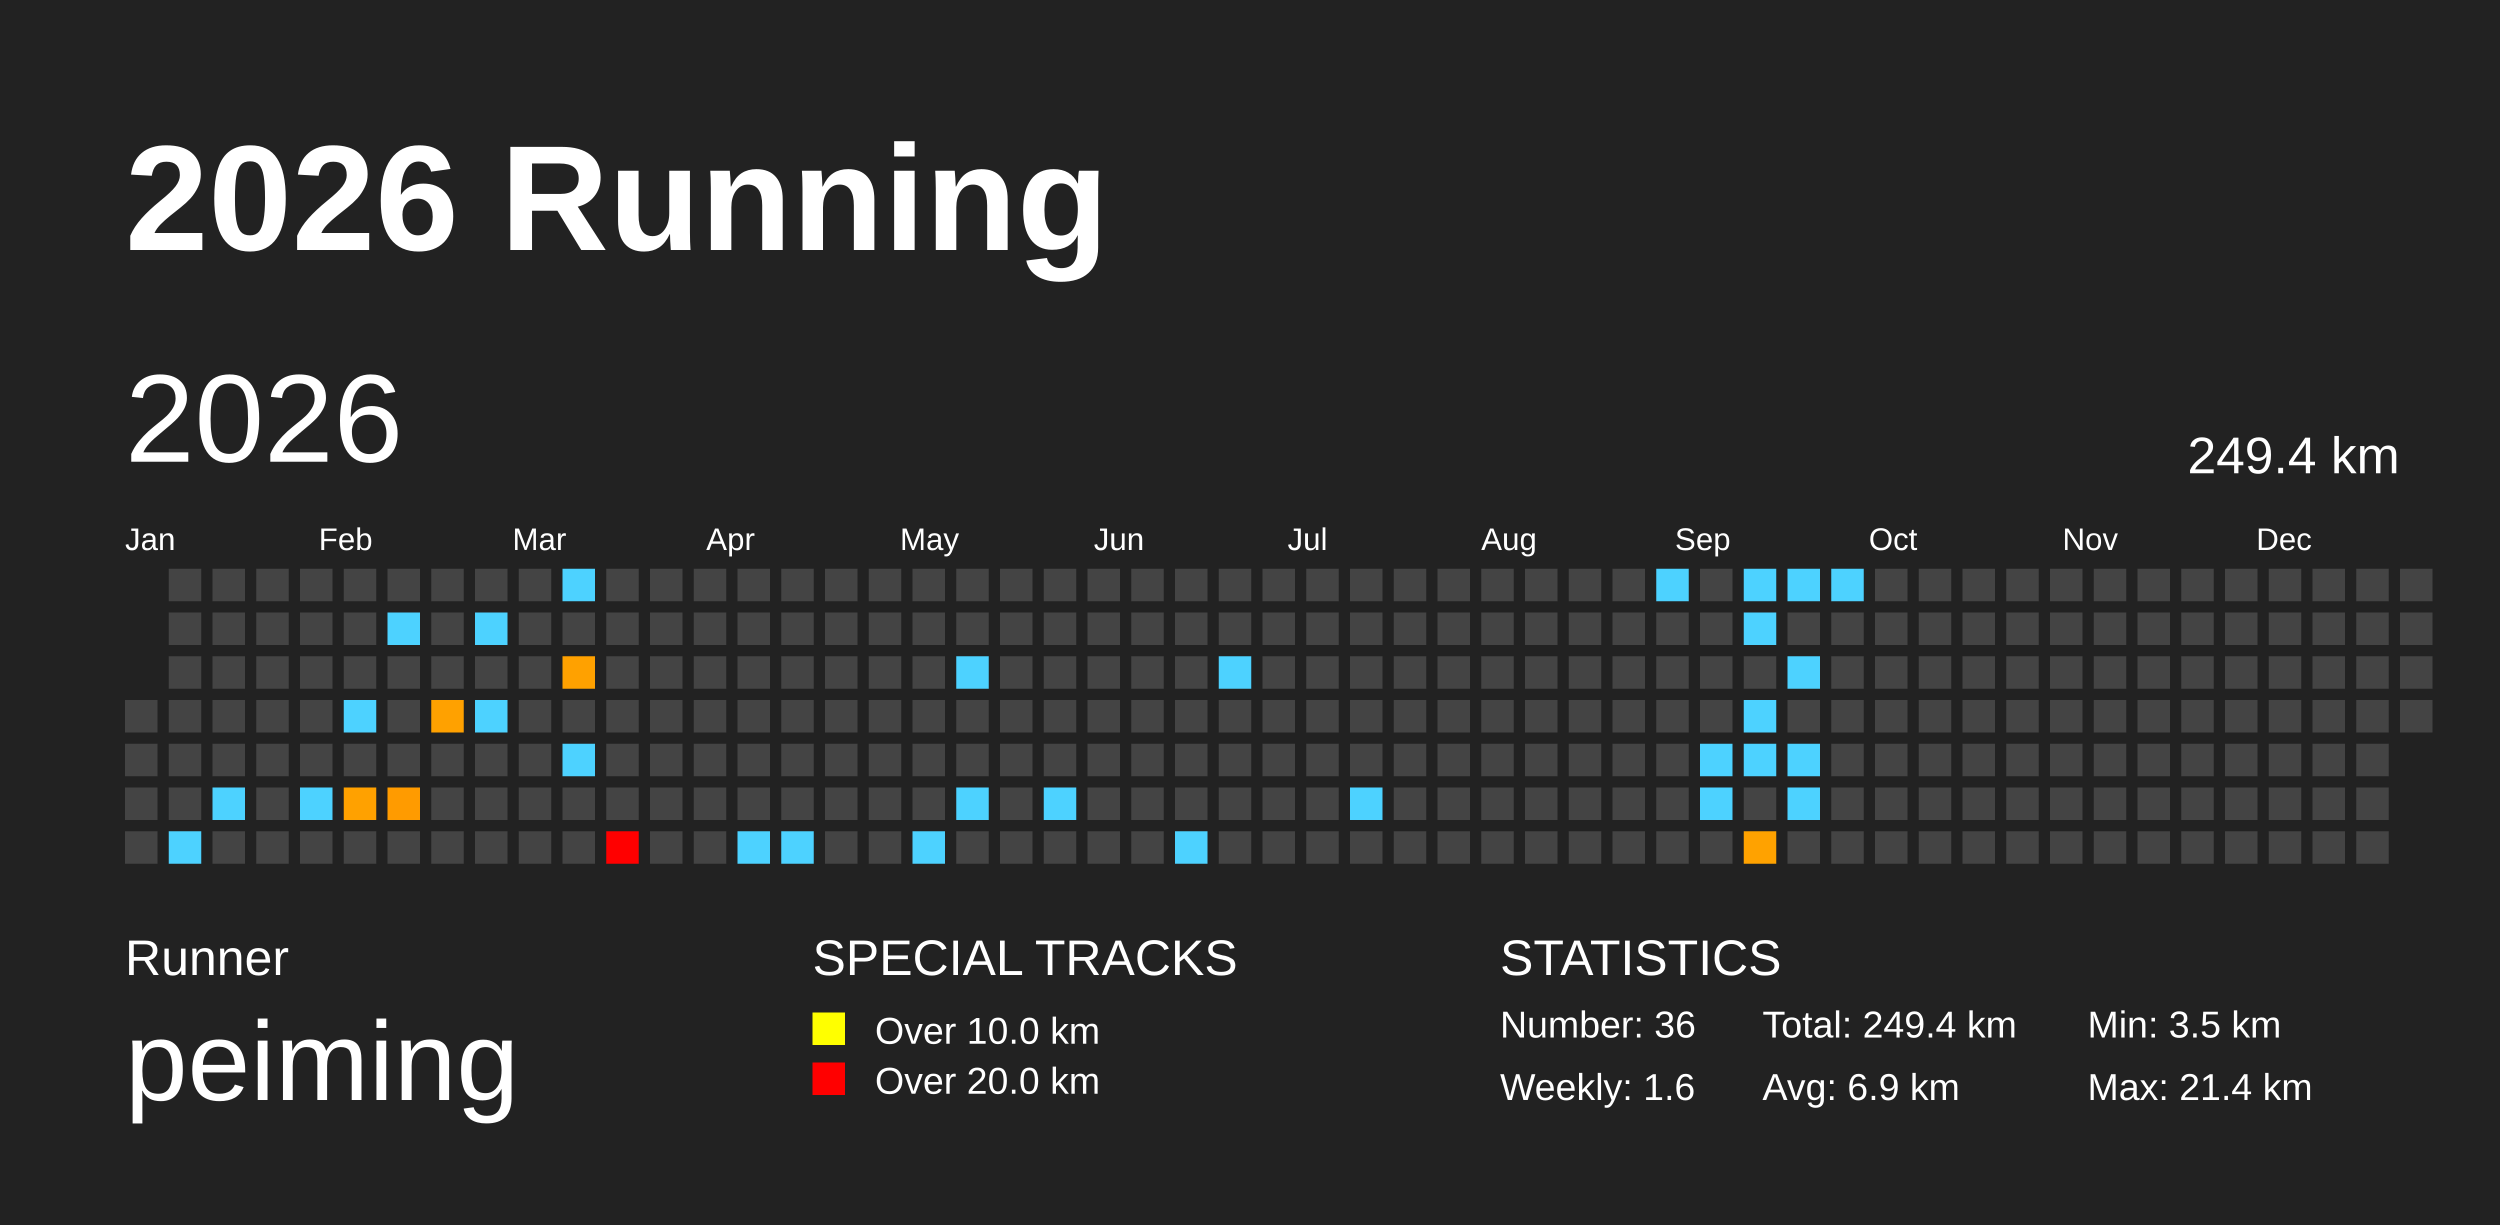
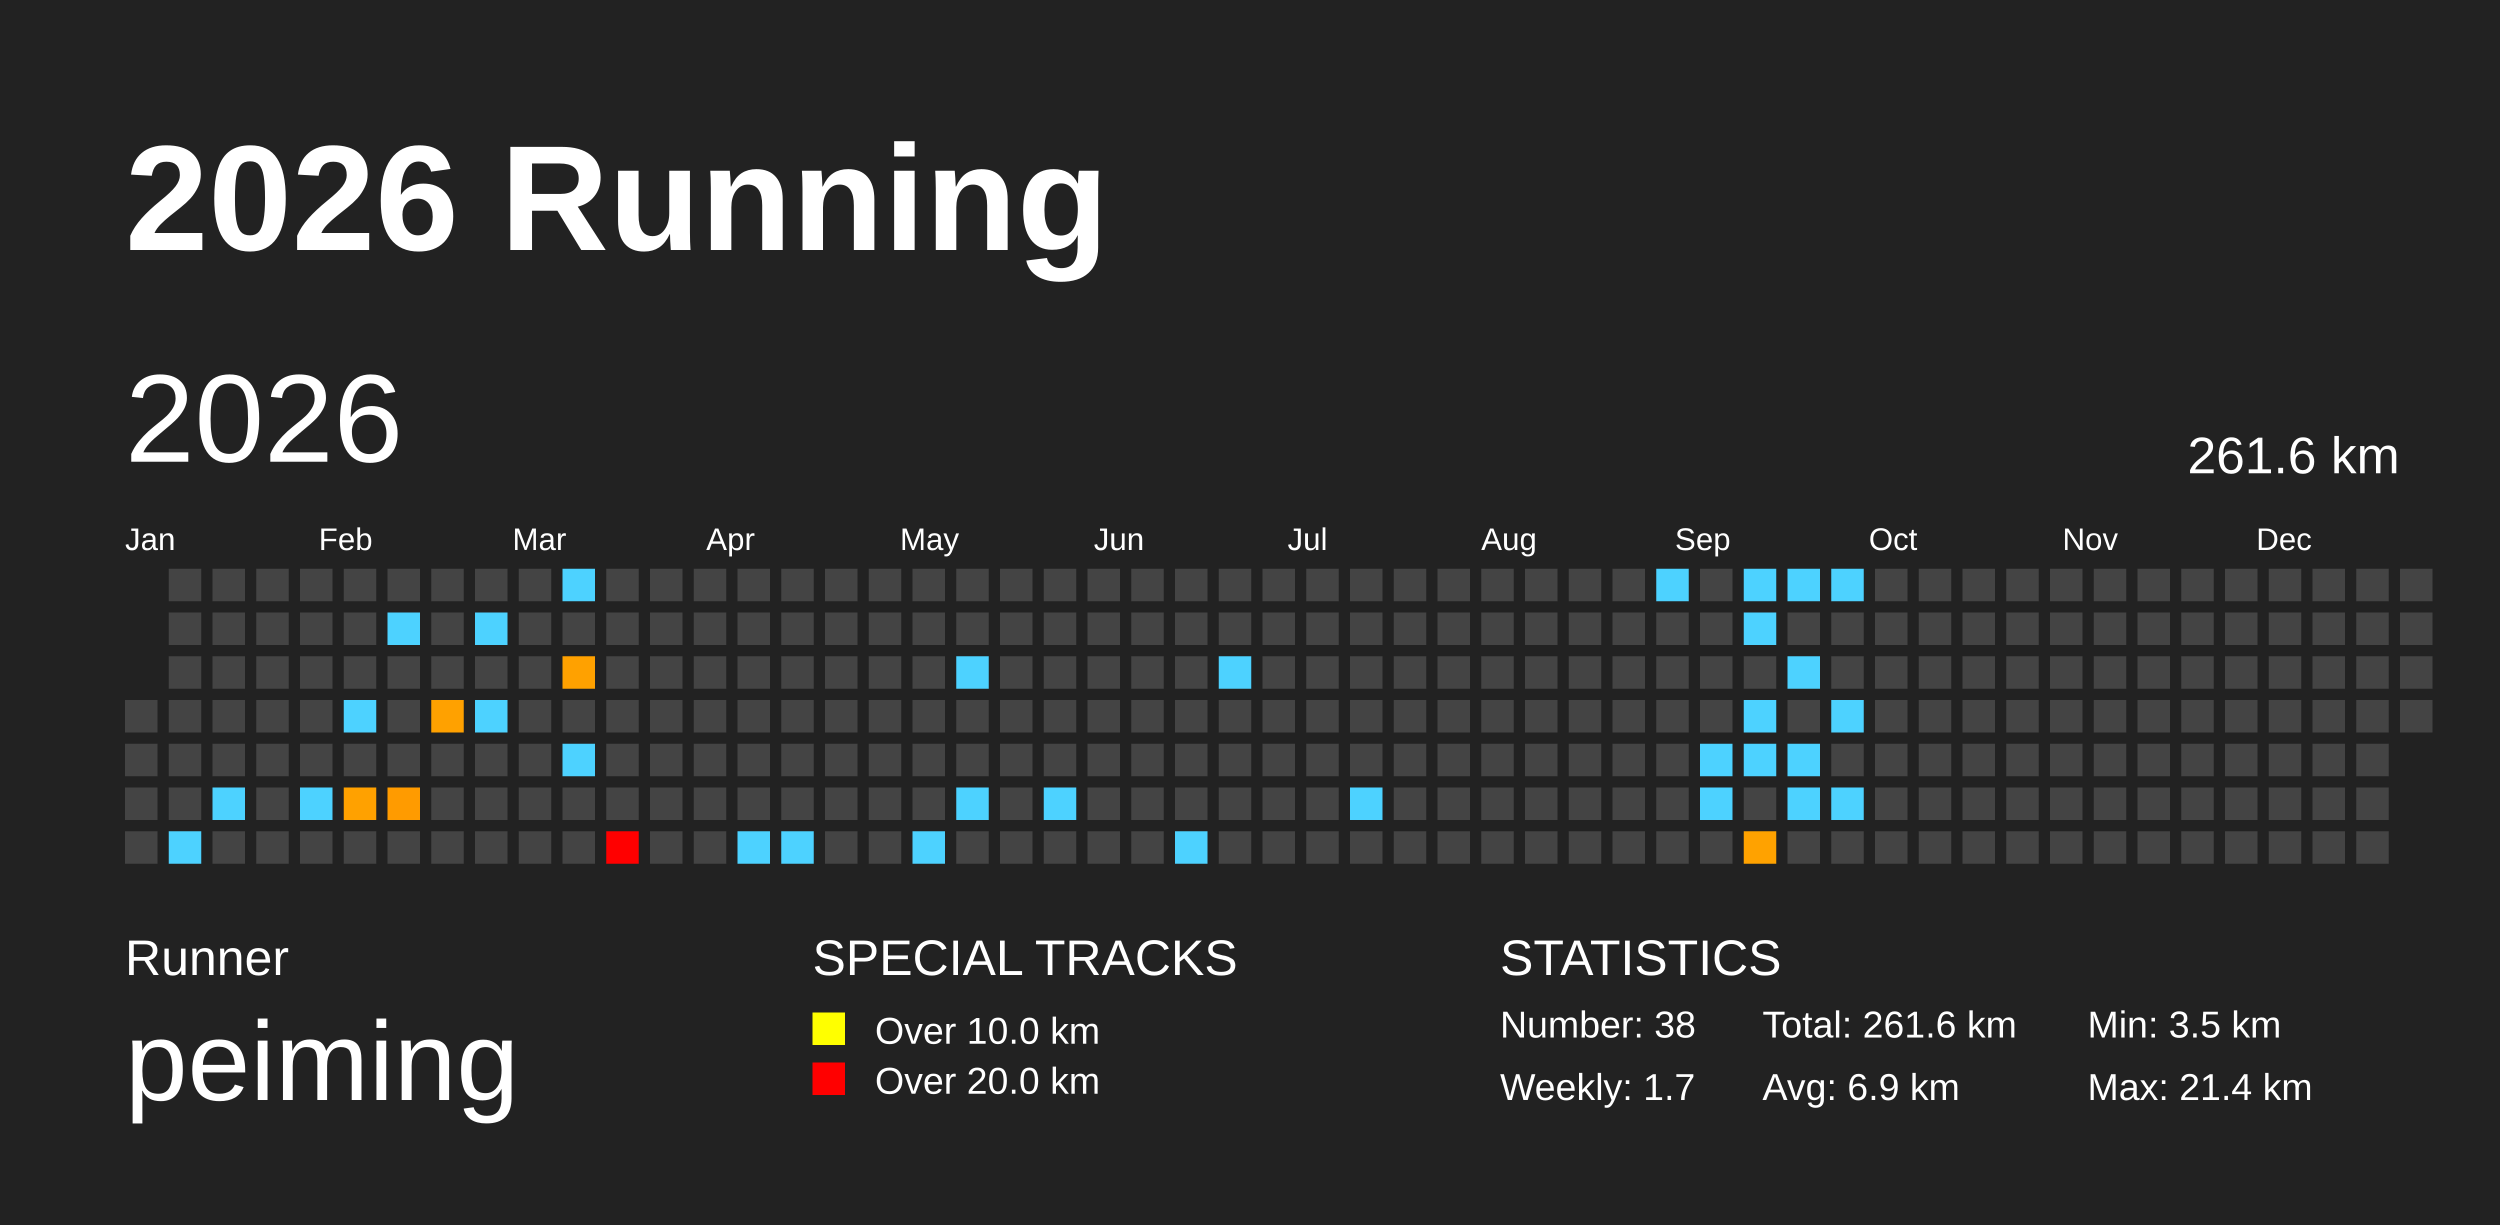
<svg xmlns="http://www.w3.org/2000/svg" baseProfile="full" height="98mm" version="1.1" viewBox="0,0,200,98" width="200mm">
  <defs />
  <rect fill="#222222" height="98" width="200" x="0" y="0" />
  <text fill="#FFFFFF" style="font-size:12px; font-family:Arial; font-weight:bold;" x="10" y="20">2026 Running</text>
  <text fill="#FFFFFF" style="font-size:4px; font-family:Arial" x="10" y="78">Runner</text>
  <text fill="#FFFFFF" style="font-size:9px; font-family:Arial" x="10" y="88">peiming</text>
  <text fill="#FFFFFF" style="font-size:4px; font-family:Arial" x="65" y="78">SPECIAL TRACKS</text>
  <rect fill="yellow" height="2.6" width="2.6" x="65" y="81" />
  <text fill="#FFFFFF" style="font-size:3px; font-family:Arial" x="70" y="83.5">Over 10.0 km</text>
  <rect fill="red" height="2.6" width="2.6" x="65" y="85" />
  <text fill="#FFFFFF" style="font-size:3px; font-family:Arial" x="70" y="87.5">Over 20.0 km</text>
  <text fill="#FFFFFF" style="font-size:4px; font-family:Arial" x="120" y="78">STATISTICS</text>
-   <text fill="#FFFFFF" style="font-size:3px; font-family:Arial" x="120" y="83">Number: 36</text>
-   <text fill="#FFFFFF" style="font-size:3px; font-family:Arial" x="120" y="88">Weekly: 1.6</text>
-   <text fill="#FFFFFF" style="font-size:3px; font-family:Arial" x="141" y="83">Total: 249.4 km</text>
+   <text fill="#FFFFFF" style="font-size:3px; font-family:Arial" x="120" y="83">Number: 38</text>
+   <text fill="#FFFFFF" style="font-size:3px; font-family:Arial" x="120" y="88">Weekly: 1.7</text>
+   <text fill="#FFFFFF" style="font-size:3px; font-family:Arial" x="141" y="83">Total: 261.6 km</text>
  <text fill="#FFFFFF" style="font-size:3px; font-family:Arial" x="141" y="88">Avg: 6.9 km</text>
  <text fill="#FFFFFF" style="font-size:3px; font-family:Arial" x="167" y="83">Min: 3.5 km</text>
  <text fill="#FFFFFF" style="font-size:3px; font-family:Arial" x="167" y="88">Max: 21.4 km</text>
  <text dominant-baseline="hanging" fill="#FFFFFF" style="font-size:10.0px; font-family:Arial;" x="10" y="30">2026</text>
-   <text dominant-baseline="hanging" fill="#FFFFFF" style="font-size:4.125px; font-family:Arial;" x="175" y="35">249.4 km</text>
+   <text dominant-baseline="hanging" fill="#FFFFFF" style="font-size:4.125px; font-family:Arial;" x="175" y="35">261.6 km</text>
  <text fill="#FFFFFF" style="font-size:2.5px; font-family:Arial" x="10.0" y="44">Jan</text>
  <text fill="#FFFFFF" style="font-size:2.5px; font-family:Arial" x="25.5" y="44">Feb</text>
  <text fill="#FFFFFF" style="font-size:2.5px; font-family:Arial" x="41.0" y="44">Mar</text>
  <text fill="#FFFFFF" style="font-size:2.5px; font-family:Arial" x="56.5" y="44">Apr</text>
  <text fill="#FFFFFF" style="font-size:2.5px; font-family:Arial" x="72.0" y="44">May</text>
  <text fill="#FFFFFF" style="font-size:2.5px; font-family:Arial" x="87.5" y="44">Jun</text>
  <text fill="#FFFFFF" style="font-size:2.5px; font-family:Arial" x="103.0" y="44">Jul</text>
  <text fill="#FFFFFF" style="font-size:2.5px; font-family:Arial" x="118.5" y="44">Aug</text>
  <text fill="#FFFFFF" style="font-size:2.5px; font-family:Arial" x="134.0" y="44">Sep</text>
  <text fill="#FFFFFF" style="font-size:2.5px; font-family:Arial" x="149.5" y="44">Oct</text>
  <text fill="#FFFFFF" style="font-size:2.5px; font-family:Arial" x="165.0" y="44">Nov</text>
  <text fill="#FFFFFF" style="font-size:2.5px; font-family:Arial" x="180.5" y="44">Dec</text>
  <rect fill="#444444" height="2.6" width="2.6" x="10.0" y="56.0" />
  <rect fill="#444444" height="2.6" width="2.6" x="10.0" y="59.5" />
  <rect fill="#444444" height="2.6" width="2.6" x="10.0" y="63.0" />
  <rect fill="#444444" height="2.6" width="2.6" x="10.0" y="66.5" />
  <rect fill="#444444" height="2.6" width="2.6" x="13.5" y="45.5" />
  <rect fill="#444444" height="2.6" width="2.6" x="13.5" y="49.0" />
  <rect fill="#444444" height="2.6" width="2.6" x="13.5" y="52.5" />
  <rect fill="#444444" height="2.6" width="2.6" x="13.5" y="56.0" />
  <rect fill="#444444" height="2.6" width="2.6" x="13.5" y="59.5" />
  <rect fill="#444444" height="2.6" width="2.6" x="13.5" y="63.0" />
  <rect fill="#4dd2ff" height="2.6" width="2.6" x="13.5" y="66.5" />
  <rect fill="#444444" height="2.6" width="2.6" x="17.0" y="45.5" />
  <rect fill="#444444" height="2.6" width="2.6" x="17.0" y="49.0" />
  <rect fill="#444444" height="2.6" width="2.6" x="17.0" y="52.5" />
  <rect fill="#444444" height="2.6" width="2.6" x="17.0" y="56.0" />
  <rect fill="#444444" height="2.6" width="2.6" x="17.0" y="59.5" />
  <rect fill="#4dd2ff" height="2.6" width="2.6" x="17.0" y="63.0" />
  <rect fill="#444444" height="2.6" width="2.6" x="17.0" y="66.5" />
  <rect fill="#444444" height="2.6" width="2.6" x="20.5" y="45.5" />
  <rect fill="#444444" height="2.6" width="2.6" x="20.5" y="49.0" />
  <rect fill="#444444" height="2.6" width="2.6" x="20.5" y="52.5" />
  <rect fill="#444444" height="2.6" width="2.6" x="20.5" y="56.0" />
  <rect fill="#444444" height="2.6" width="2.6" x="20.5" y="59.5" />
  <rect fill="#444444" height="2.6" width="2.6" x="20.5" y="63.0" />
  <rect fill="#444444" height="2.6" width="2.6" x="20.5" y="66.5" />
  <rect fill="#444444" height="2.6" width="2.6" x="24.0" y="45.5" />
  <rect fill="#444444" height="2.6" width="2.6" x="24.0" y="49.0" />
  <rect fill="#444444" height="2.6" width="2.6" x="24.0" y="52.5" />
  <rect fill="#444444" height="2.6" width="2.6" x="24.0" y="56.0" />
  <rect fill="#444444" height="2.6" width="2.6" x="24.0" y="59.5" />
  <rect fill="#4dd2ff" height="2.6" width="2.6" x="24.0" y="63.0" />
  <rect fill="#444444" height="2.6" width="2.6" x="24.0" y="66.5" />
  <rect fill="#444444" height="2.6" width="2.6" x="27.5" y="45.5" />
  <rect fill="#444444" height="2.6" width="2.6" x="27.5" y="49.0" />
  <rect fill="#444444" height="2.6" width="2.6" x="27.5" y="52.5" />
  <rect fill="#4dd2ff" height="2.6" width="2.6" x="27.5" y="56.0" />
  <rect fill="#444444" height="2.6" width="2.6" x="27.5" y="59.5" />
  <rect fill="#ffa100" height="2.6" width="2.6" x="27.5" y="63.0" />
  <rect fill="#444444" height="2.6" width="2.6" x="27.5" y="66.5" />
  <rect fill="#444444" height="2.6" width="2.6" x="31.0" y="45.5" />
  <rect fill="#4dd2ff" height="2.6" width="2.6" x="31.0" y="49.0" />
  <rect fill="#444444" height="2.6" width="2.6" x="31.0" y="52.5" />
  <rect fill="#444444" height="2.6" width="2.6" x="31.0" y="56.0" />
  <rect fill="#444444" height="2.6" width="2.6" x="31.0" y="59.5" />
  <rect fill="#ff9b00" height="2.6" width="2.6" x="31.0" y="63.0" />
  <rect fill="#444444" height="2.6" width="2.6" x="31.0" y="66.5" />
  <rect fill="#444444" height="2.6" width="2.6" x="34.5" y="45.5" />
  <rect fill="#444444" height="2.6" width="2.6" x="34.5" y="49.0" />
  <rect fill="#444444" height="2.6" width="2.6" x="34.5" y="52.5" />
  <rect fill="#ffa100" height="2.6" width="2.6" x="34.5" y="56.0" />
  <rect fill="#444444" height="2.6" width="2.6" x="34.5" y="59.5" />
  <rect fill="#444444" height="2.6" width="2.6" x="34.5" y="63.0" />
  <rect fill="#444444" height="2.6" width="2.6" x="34.5" y="66.5" />
  <rect fill="#444444" height="2.6" width="2.6" x="38.0" y="45.5" />
  <rect fill="#4dd2ff" height="2.6" width="2.6" x="38.0" y="49.0" />
  <rect fill="#444444" height="2.6" width="2.6" x="38.0" y="52.5" />
  <rect fill="#4dd2ff" height="2.6" width="2.6" x="38.0" y="56.0" />
  <rect fill="#444444" height="2.6" width="2.6" x="38.0" y="59.5" />
  <rect fill="#444444" height="2.6" width="2.6" x="38.0" y="63.0" />
  <rect fill="#444444" height="2.6" width="2.6" x="38.0" y="66.5" />
  <rect fill="#444444" height="2.6" width="2.6" x="41.5" y="45.5" />
  <rect fill="#444444" height="2.6" width="2.6" x="41.5" y="49.0" />
  <rect fill="#444444" height="2.6" width="2.6" x="41.5" y="52.5" />
  <rect fill="#444444" height="2.6" width="2.6" x="41.5" y="56.0" />
  <rect fill="#444444" height="2.6" width="2.6" x="41.5" y="59.5" />
  <rect fill="#444444" height="2.6" width="2.6" x="41.5" y="63.0" />
  <rect fill="#444444" height="2.6" width="2.6" x="41.5" y="66.5" />
  <rect fill="#4dd2ff" height="2.6" width="2.6" x="45.0" y="45.5" />
  <rect fill="#444444" height="2.6" width="2.6" x="45.0" y="49.0" />
  <rect fill="#ffa100" height="2.6" width="2.6" x="45.0" y="52.5" />
  <rect fill="#444444" height="2.6" width="2.6" x="45.0" y="56.0" />
  <rect fill="#4dd2ff" height="2.6" width="2.6" x="45.0" y="59.5" />
  <rect fill="#444444" height="2.6" width="2.6" x="45.0" y="63.0" />
  <rect fill="#444444" height="2.6" width="2.6" x="45.0" y="66.5" />
  <rect fill="#444444" height="2.6" width="2.6" x="48.5" y="45.5" />
  <rect fill="#444444" height="2.6" width="2.6" x="48.5" y="49.0" />
  <rect fill="#444444" height="2.6" width="2.6" x="48.5" y="52.5" />
  <rect fill="#444444" height="2.6" width="2.6" x="48.5" y="56.0" />
  <rect fill="#444444" height="2.6" width="2.6" x="48.5" y="59.5" />
  <rect fill="#444444" height="2.6" width="2.6" x="48.5" y="63.0" />
  <rect fill="red" height="2.6" width="2.6" x="48.5" y="66.5" />
  <rect fill="#444444" height="2.6" width="2.6" x="52.0" y="45.5" />
  <rect fill="#444444" height="2.6" width="2.6" x="52.0" y="49.0" />
  <rect fill="#444444" height="2.6" width="2.6" x="52.0" y="52.5" />
  <rect fill="#444444" height="2.6" width="2.6" x="52.0" y="56.0" />
  <rect fill="#444444" height="2.6" width="2.6" x="52.0" y="59.5" />
  <rect fill="#444444" height="2.6" width="2.6" x="52.0" y="63.0" />
  <rect fill="#444444" height="2.6" width="2.6" x="52.0" y="66.5" />
  <rect fill="#444444" height="2.6" width="2.6" x="55.5" y="45.5" />
  <rect fill="#444444" height="2.6" width="2.6" x="55.5" y="49.0" />
  <rect fill="#444444" height="2.6" width="2.6" x="55.5" y="52.5" />
  <rect fill="#444444" height="2.6" width="2.6" x="55.5" y="56.0" />
  <rect fill="#444444" height="2.6" width="2.6" x="55.5" y="59.5" />
  <rect fill="#444444" height="2.6" width="2.6" x="55.5" y="63.0" />
  <rect fill="#444444" height="2.6" width="2.6" x="55.5" y="66.5" />
  <rect fill="#444444" height="2.6" width="2.6" x="59.0" y="45.5" />
  <rect fill="#444444" height="2.6" width="2.6" x="59.0" y="49.0" />
  <rect fill="#444444" height="2.6" width="2.6" x="59.0" y="52.5" />
  <rect fill="#444444" height="2.6" width="2.6" x="59.0" y="56.0" />
  <rect fill="#444444" height="2.6" width="2.6" x="59.0" y="59.5" />
  <rect fill="#444444" height="2.6" width="2.6" x="59.0" y="63.0" />
  <rect fill="#4dd2ff" height="2.6" width="2.6" x="59.0" y="66.5" />
  <rect fill="#444444" height="2.6" width="2.6" x="62.5" y="45.5" />
  <rect fill="#444444" height="2.6" width="2.6" x="62.5" y="49.0" />
  <rect fill="#444444" height="2.6" width="2.6" x="62.5" y="52.5" />
  <rect fill="#444444" height="2.6" width="2.6" x="62.5" y="56.0" />
  <rect fill="#444444" height="2.6" width="2.6" x="62.5" y="59.5" />
  <rect fill="#444444" height="2.6" width="2.6" x="62.5" y="63.0" />
  <rect fill="#4dd2ff" height="2.6" width="2.6" x="62.5" y="66.5" />
  <rect fill="#444444" height="2.6" width="2.6" x="66.0" y="45.5" />
  <rect fill="#444444" height="2.6" width="2.6" x="66.0" y="49.0" />
  <rect fill="#444444" height="2.6" width="2.6" x="66.0" y="52.5" />
  <rect fill="#444444" height="2.6" width="2.6" x="66.0" y="56.0" />
  <rect fill="#444444" height="2.6" width="2.6" x="66.0" y="59.5" />
  <rect fill="#444444" height="2.6" width="2.6" x="66.0" y="63.0" />
  <rect fill="#444444" height="2.6" width="2.6" x="66.0" y="66.5" />
  <rect fill="#444444" height="2.6" width="2.6" x="69.5" y="45.5" />
  <rect fill="#444444" height="2.6" width="2.6" x="69.5" y="49.0" />
  <rect fill="#444444" height="2.6" width="2.6" x="69.5" y="52.5" />
  <rect fill="#444444" height="2.6" width="2.6" x="69.5" y="56.0" />
  <rect fill="#444444" height="2.6" width="2.6" x="69.5" y="59.5" />
  <rect fill="#444444" height="2.6" width="2.6" x="69.5" y="63.0" />
  <rect fill="#444444" height="2.6" width="2.6" x="69.5" y="66.5" />
  <rect fill="#444444" height="2.6" width="2.6" x="73.0" y="45.5" />
  <rect fill="#444444" height="2.6" width="2.6" x="73.0" y="49.0" />
  <rect fill="#444444" height="2.6" width="2.6" x="73.0" y="52.5" />
  <rect fill="#444444" height="2.6" width="2.6" x="73.0" y="56.0" />
  <rect fill="#444444" height="2.6" width="2.6" x="73.0" y="59.5" />
  <rect fill="#444444" height="2.6" width="2.6" x="73.0" y="63.0" />
  <rect fill="#4dd2ff" height="2.6" width="2.6" x="73.0" y="66.5" />
  <rect fill="#444444" height="2.6" width="2.6" x="76.5" y="45.5" />
  <rect fill="#444444" height="2.6" width="2.6" x="76.5" y="49.0" />
  <rect fill="#4dd2ff" height="2.6" width="2.6" x="76.5" y="52.5" />
  <rect fill="#444444" height="2.6" width="2.6" x="76.5" y="56.0" />
  <rect fill="#444444" height="2.6" width="2.6" x="76.5" y="59.5" />
  <rect fill="#4dd2ff" height="2.6" width="2.6" x="76.5" y="63.0" />
  <rect fill="#444444" height="2.6" width="2.6" x="76.5" y="66.5" />
  <rect fill="#444444" height="2.6" width="2.6" x="80.0" y="45.5" />
  <rect fill="#444444" height="2.6" width="2.6" x="80.0" y="49.0" />
  <rect fill="#444444" height="2.6" width="2.6" x="80.0" y="52.5" />
  <rect fill="#444444" height="2.6" width="2.6" x="80.0" y="56.0" />
  <rect fill="#444444" height="2.6" width="2.6" x="80.0" y="59.5" />
  <rect fill="#444444" height="2.6" width="2.6" x="80.0" y="63.0" />
  <rect fill="#444444" height="2.6" width="2.6" x="80.0" y="66.5" />
  <rect fill="#444444" height="2.6" width="2.6" x="83.5" y="45.5" />
  <rect fill="#444444" height="2.6" width="2.6" x="83.5" y="49.0" />
  <rect fill="#444444" height="2.6" width="2.6" x="83.5" y="52.5" />
  <rect fill="#444444" height="2.6" width="2.6" x="83.5" y="56.0" />
  <rect fill="#444444" height="2.6" width="2.6" x="83.5" y="59.5" />
  <rect fill="#4dd2ff" height="2.6" width="2.6" x="83.5" y="63.0" />
  <rect fill="#444444" height="2.6" width="2.6" x="83.5" y="66.5" />
  <rect fill="#444444" height="2.6" width="2.6" x="87.0" y="45.5" />
  <rect fill="#444444" height="2.6" width="2.6" x="87.0" y="49.0" />
  <rect fill="#444444" height="2.6" width="2.6" x="87.0" y="52.5" />
  <rect fill="#444444" height="2.6" width="2.6" x="87.0" y="56.0" />
  <rect fill="#444444" height="2.6" width="2.6" x="87.0" y="59.5" />
  <rect fill="#444444" height="2.6" width="2.6" x="87.0" y="63.0" />
  <rect fill="#444444" height="2.6" width="2.6" x="87.0" y="66.5" />
  <rect fill="#444444" height="2.6" width="2.6" x="90.5" y="45.5" />
  <rect fill="#444444" height="2.6" width="2.6" x="90.5" y="49.0" />
  <rect fill="#444444" height="2.6" width="2.6" x="90.5" y="52.5" />
  <rect fill="#444444" height="2.6" width="2.6" x="90.5" y="56.0" />
  <rect fill="#444444" height="2.6" width="2.6" x="90.5" y="59.5" />
  <rect fill="#444444" height="2.6" width="2.6" x="90.5" y="63.0" />
  <rect fill="#444444" height="2.6" width="2.6" x="90.5" y="66.5" />
  <rect fill="#444444" height="2.6" width="2.6" x="94.0" y="45.5" />
  <rect fill="#444444" height="2.6" width="2.6" x="94.0" y="49.0" />
  <rect fill="#444444" height="2.6" width="2.6" x="94.0" y="52.5" />
  <rect fill="#444444" height="2.6" width="2.6" x="94.0" y="56.0" />
  <rect fill="#444444" height="2.6" width="2.6" x="94.0" y="59.5" />
  <rect fill="#444444" height="2.6" width="2.6" x="94.0" y="63.0" />
  <rect fill="#4dd2ff" height="2.6" width="2.6" x="94.0" y="66.5" />
  <rect fill="#444444" height="2.6" width="2.6" x="97.5" y="45.5" />
  <rect fill="#444444" height="2.6" width="2.6" x="97.5" y="49.0" />
  <rect fill="#4dd2ff" height="2.6" width="2.6" x="97.5" y="52.5" />
  <rect fill="#444444" height="2.6" width="2.6" x="97.5" y="56.0" />
  <rect fill="#444444" height="2.6" width="2.6" x="97.5" y="59.5" />
  <rect fill="#444444" height="2.6" width="2.6" x="97.5" y="63.0" />
  <rect fill="#444444" height="2.6" width="2.6" x="97.5" y="66.5" />
  <rect fill="#444444" height="2.6" width="2.6" x="101.0" y="45.5" />
  <rect fill="#444444" height="2.6" width="2.6" x="101.0" y="49.0" />
  <rect fill="#444444" height="2.6" width="2.6" x="101.0" y="52.5" />
  <rect fill="#444444" height="2.6" width="2.6" x="101.0" y="56.0" />
  <rect fill="#444444" height="2.6" width="2.6" x="101.0" y="59.5" />
  <rect fill="#444444" height="2.6" width="2.6" x="101.0" y="63.0" />
  <rect fill="#444444" height="2.6" width="2.6" x="101.0" y="66.5" />
  <rect fill="#444444" height="2.6" width="2.6" x="104.5" y="45.5" />
  <rect fill="#444444" height="2.6" width="2.6" x="104.5" y="49.0" />
  <rect fill="#444444" height="2.6" width="2.6" x="104.5" y="52.5" />
  <rect fill="#444444" height="2.6" width="2.6" x="104.5" y="56.0" />
  <rect fill="#444444" height="2.6" width="2.6" x="104.5" y="59.5" />
  <rect fill="#444444" height="2.6" width="2.6" x="104.5" y="63.0" />
  <rect fill="#444444" height="2.6" width="2.6" x="104.5" y="66.5" />
  <rect fill="#444444" height="2.6" width="2.6" x="108.0" y="45.5" />
  <rect fill="#444444" height="2.6" width="2.6" x="108.0" y="49.0" />
  <rect fill="#444444" height="2.6" width="2.6" x="108.0" y="52.5" />
  <rect fill="#444444" height="2.6" width="2.6" x="108.0" y="56.0" />
  <rect fill="#444444" height="2.6" width="2.6" x="108.0" y="59.5" />
  <rect fill="#4dd2ff" height="2.6" width="2.6" x="108.0" y="63.0" />
  <rect fill="#444444" height="2.6" width="2.6" x="108.0" y="66.5" />
  <rect fill="#444444" height="2.6" width="2.6" x="111.5" y="45.5" />
  <rect fill="#444444" height="2.6" width="2.6" x="111.5" y="49.0" />
  <rect fill="#444444" height="2.6" width="2.6" x="111.5" y="52.5" />
  <rect fill="#444444" height="2.6" width="2.6" x="111.5" y="56.0" />
  <rect fill="#444444" height="2.6" width="2.6" x="111.5" y="59.5" />
  <rect fill="#444444" height="2.6" width="2.6" x="111.5" y="63.0" />
  <rect fill="#444444" height="2.6" width="2.6" x="111.5" y="66.5" />
  <rect fill="#444444" height="2.6" width="2.6" x="115.0" y="45.5" />
  <rect fill="#444444" height="2.6" width="2.6" x="115.0" y="49.0" />
  <rect fill="#444444" height="2.6" width="2.6" x="115.0" y="52.5" />
  <rect fill="#444444" height="2.6" width="2.6" x="115.0" y="56.0" />
  <rect fill="#444444" height="2.6" width="2.6" x="115.0" y="59.5" />
  <rect fill="#444444" height="2.6" width="2.6" x="115.0" y="63.0" />
  <rect fill="#444444" height="2.6" width="2.6" x="115.0" y="66.5" />
  <rect fill="#444444" height="2.6" width="2.6" x="118.5" y="45.5" />
  <rect fill="#444444" height="2.6" width="2.6" x="118.5" y="49.0" />
  <rect fill="#444444" height="2.6" width="2.6" x="118.5" y="52.5" />
  <rect fill="#444444" height="2.6" width="2.6" x="118.5" y="56.0" />
  <rect fill="#444444" height="2.6" width="2.6" x="118.5" y="59.5" />
  <rect fill="#444444" height="2.6" width="2.6" x="118.5" y="63.0" />
  <rect fill="#444444" height="2.6" width="2.6" x="118.5" y="66.5" />
  <rect fill="#444444" height="2.6" width="2.6" x="122.0" y="45.5" />
  <rect fill="#444444" height="2.6" width="2.6" x="122.0" y="49.0" />
  <rect fill="#444444" height="2.6" width="2.6" x="122.0" y="52.5" />
  <rect fill="#444444" height="2.6" width="2.6" x="122.0" y="56.0" />
  <rect fill="#444444" height="2.6" width="2.6" x="122.0" y="59.5" />
  <rect fill="#444444" height="2.6" width="2.6" x="122.0" y="63.0" />
  <rect fill="#444444" height="2.6" width="2.6" x="122.0" y="66.5" />
  <rect fill="#444444" height="2.6" width="2.6" x="125.5" y="45.5" />
  <rect fill="#444444" height="2.6" width="2.6" x="125.5" y="49.0" />
  <rect fill="#444444" height="2.6" width="2.6" x="125.5" y="52.5" />
  <rect fill="#444444" height="2.6" width="2.6" x="125.5" y="56.0" />
  <rect fill="#444444" height="2.6" width="2.6" x="125.5" y="59.5" />
  <rect fill="#444444" height="2.6" width="2.6" x="125.5" y="63.0" />
  <rect fill="#444444" height="2.6" width="2.6" x="125.5" y="66.5" />
  <rect fill="#444444" height="2.6" width="2.6" x="129.0" y="45.5" />
  <rect fill="#444444" height="2.6" width="2.6" x="129.0" y="49.0" />
  <rect fill="#444444" height="2.6" width="2.6" x="129.0" y="52.5" />
  <rect fill="#444444" height="2.6" width="2.6" x="129.0" y="56.0" />
  <rect fill="#444444" height="2.6" width="2.6" x="129.0" y="59.5" />
  <rect fill="#444444" height="2.6" width="2.6" x="129.0" y="63.0" />
  <rect fill="#444444" height="2.6" width="2.6" x="129.0" y="66.5" />
  <rect fill="#4dd2ff" height="2.6" width="2.6" x="132.5" y="45.5" />
  <rect fill="#444444" height="2.6" width="2.6" x="132.5" y="49.0" />
  <rect fill="#444444" height="2.6" width="2.6" x="132.5" y="52.5" />
  <rect fill="#444444" height="2.6" width="2.6" x="132.5" y="56.0" />
  <rect fill="#444444" height="2.6" width="2.6" x="132.5" y="59.5" />
  <rect fill="#444444" height="2.6" width="2.6" x="132.5" y="63.0" />
  <rect fill="#444444" height="2.6" width="2.6" x="132.5" y="66.5" />
  <rect fill="#444444" height="2.6" width="2.6" x="136.0" y="45.5" />
  <rect fill="#444444" height="2.6" width="2.6" x="136.0" y="49.0" />
  <rect fill="#444444" height="2.6" width="2.6" x="136.0" y="52.5" />
  <rect fill="#444444" height="2.6" width="2.6" x="136.0" y="56.0" />
  <rect fill="#4dd2ff" height="2.6" width="2.6" x="136.0" y="59.5" />
  <rect fill="#4dd2ff" height="2.6" width="2.6" x="136.0" y="63.0" />
  <rect fill="#444444" height="2.6" width="2.6" x="136.0" y="66.5" />
  <rect fill="#4dd2ff" height="2.6" width="2.6" x="139.5" y="45.5" />
  <rect fill="#4dd2ff" height="2.6" width="2.6" x="139.5" y="49.0" />
  <rect fill="#444444" height="2.6" width="2.6" x="139.5" y="52.5" />
  <rect fill="#4dd2ff" height="2.6" width="2.6" x="139.5" y="56.0" />
  <rect fill="#4dd2ff" height="2.6" width="2.6" x="139.5" y="59.5" />
  <rect fill="#444444" height="2.6" width="2.6" x="139.5" y="63.0" />
  <rect fill="#ffa200" height="2.6" width="2.6" x="139.5" y="66.5" />
  <rect fill="#4dd2ff" height="2.6" width="2.6" x="143.0" y="45.5" />
  <rect fill="#444444" height="2.6" width="2.6" x="143.0" y="49.0" />
  <rect fill="#4dd2ff" height="2.6" width="2.6" x="143.0" y="52.5" />
  <rect fill="#444444" height="2.6" width="2.6" x="143.0" y="56.0" />
  <rect fill="#4dd2ff" height="2.6" width="2.6" x="143.0" y="59.5" />
  <rect fill="#4dd2ff" height="2.6" width="2.6" x="143.0" y="63.0" />
  <rect fill="#444444" height="2.6" width="2.6" x="143.0" y="66.5" />
  <rect fill="#4dd2ff" height="2.6" width="2.6" x="146.5" y="45.5" />
  <rect fill="#444444" height="2.6" width="2.6" x="146.5" y="49.0" />
  <rect fill="#444444" height="2.6" width="2.6" x="146.5" y="52.5" />
-   <rect fill="#444444" height="2.6" width="2.6" x="146.5" y="56.0" />
+   <rect fill="#4dd2ff" height="2.6" width="2.6" x="146.5" y="56.0" />
  <rect fill="#444444" height="2.6" width="2.6" x="146.5" y="59.5" />
-   <rect fill="#444444" height="2.6" width="2.6" x="146.5" y="63.0" />
+   <rect fill="#4dd2ff" height="2.6" width="2.6" x="146.5" y="63.0" />
  <rect fill="#444444" height="2.6" width="2.6" x="146.5" y="66.5" />
  <rect fill="#444444" height="2.6" width="2.6" x="150.0" y="45.5" />
  <rect fill="#444444" height="2.6" width="2.6" x="150.0" y="49.0" />
  <rect fill="#444444" height="2.6" width="2.6" x="150.0" y="52.5" />
  <rect fill="#444444" height="2.6" width="2.6" x="150.0" y="56.0" />
  <rect fill="#444444" height="2.6" width="2.6" x="150.0" y="59.5" />
  <rect fill="#444444" height="2.6" width="2.6" x="150.0" y="63.0" />
  <rect fill="#444444" height="2.6" width="2.6" x="150.0" y="66.5" />
  <rect fill="#444444" height="2.6" width="2.6" x="153.5" y="45.5" />
  <rect fill="#444444" height="2.6" width="2.6" x="153.5" y="49.0" />
  <rect fill="#444444" height="2.6" width="2.6" x="153.5" y="52.5" />
  <rect fill="#444444" height="2.6" width="2.6" x="153.5" y="56.0" />
  <rect fill="#444444" height="2.6" width="2.6" x="153.5" y="59.5" />
  <rect fill="#444444" height="2.6" width="2.6" x="153.5" y="63.0" />
  <rect fill="#444444" height="2.6" width="2.6" x="153.5" y="66.5" />
  <rect fill="#444444" height="2.6" width="2.6" x="157.0" y="45.5" />
  <rect fill="#444444" height="2.6" width="2.6" x="157.0" y="49.0" />
  <rect fill="#444444" height="2.6" width="2.6" x="157.0" y="52.5" />
  <rect fill="#444444" height="2.6" width="2.6" x="157.0" y="56.0" />
  <rect fill="#444444" height="2.6" width="2.6" x="157.0" y="59.5" />
  <rect fill="#444444" height="2.6" width="2.6" x="157.0" y="63.0" />
  <rect fill="#444444" height="2.6" width="2.6" x="157.0" y="66.5" />
  <rect fill="#444444" height="2.6" width="2.6" x="160.5" y="45.5" />
  <rect fill="#444444" height="2.6" width="2.6" x="160.5" y="49.0" />
  <rect fill="#444444" height="2.6" width="2.6" x="160.5" y="52.5" />
  <rect fill="#444444" height="2.6" width="2.6" x="160.5" y="56.0" />
  <rect fill="#444444" height="2.6" width="2.6" x="160.5" y="59.5" />
  <rect fill="#444444" height="2.6" width="2.6" x="160.5" y="63.0" />
  <rect fill="#444444" height="2.6" width="2.6" x="160.5" y="66.5" />
  <rect fill="#444444" height="2.6" width="2.6" x="164.0" y="45.5" />
  <rect fill="#444444" height="2.6" width="2.6" x="164.0" y="49.0" />
  <rect fill="#444444" height="2.6" width="2.6" x="164.0" y="52.5" />
  <rect fill="#444444" height="2.6" width="2.6" x="164.0" y="56.0" />
  <rect fill="#444444" height="2.6" width="2.6" x="164.0" y="59.5" />
  <rect fill="#444444" height="2.6" width="2.6" x="164.0" y="63.0" />
  <rect fill="#444444" height="2.6" width="2.6" x="164.0" y="66.5" />
  <rect fill="#444444" height="2.6" width="2.6" x="167.5" y="45.5" />
  <rect fill="#444444" height="2.6" width="2.6" x="167.5" y="49.0" />
  <rect fill="#444444" height="2.6" width="2.6" x="167.5" y="52.5" />
  <rect fill="#444444" height="2.6" width="2.6" x="167.5" y="56.0" />
  <rect fill="#444444" height="2.6" width="2.6" x="167.5" y="59.5" />
  <rect fill="#444444" height="2.6" width="2.6" x="167.5" y="63.0" />
  <rect fill="#444444" height="2.6" width="2.6" x="167.5" y="66.5" />
  <rect fill="#444444" height="2.6" width="2.6" x="171.0" y="45.5" />
  <rect fill="#444444" height="2.6" width="2.6" x="171.0" y="49.0" />
  <rect fill="#444444" height="2.6" width="2.6" x="171.0" y="52.5" />
  <rect fill="#444444" height="2.6" width="2.6" x="171.0" y="56.0" />
  <rect fill="#444444" height="2.6" width="2.6" x="171.0" y="59.5" />
  <rect fill="#444444" height="2.6" width="2.6" x="171.0" y="63.0" />
  <rect fill="#444444" height="2.6" width="2.6" x="171.0" y="66.5" />
  <rect fill="#444444" height="2.6" width="2.6" x="174.5" y="45.5" />
  <rect fill="#444444" height="2.6" width="2.6" x="174.5" y="49.0" />
  <rect fill="#444444" height="2.6" width="2.6" x="174.5" y="52.5" />
  <rect fill="#444444" height="2.6" width="2.6" x="174.5" y="56.0" />
  <rect fill="#444444" height="2.6" width="2.6" x="174.5" y="59.5" />
  <rect fill="#444444" height="2.6" width="2.6" x="174.5" y="63.0" />
  <rect fill="#444444" height="2.6" width="2.6" x="174.5" y="66.5" />
  <rect fill="#444444" height="2.6" width="2.6" x="178.0" y="45.5" />
  <rect fill="#444444" height="2.6" width="2.6" x="178.0" y="49.0" />
  <rect fill="#444444" height="2.6" width="2.6" x="178.0" y="52.5" />
  <rect fill="#444444" height="2.6" width="2.6" x="178.0" y="56.0" />
  <rect fill="#444444" height="2.6" width="2.6" x="178.0" y="59.5" />
  <rect fill="#444444" height="2.6" width="2.6" x="178.0" y="63.0" />
  <rect fill="#444444" height="2.6" width="2.6" x="178.0" y="66.5" />
  <rect fill="#444444" height="2.6" width="2.6" x="181.5" y="45.5" />
  <rect fill="#444444" height="2.6" width="2.6" x="181.5" y="49.0" />
  <rect fill="#444444" height="2.6" width="2.6" x="181.5" y="52.5" />
  <rect fill="#444444" height="2.6" width="2.6" x="181.5" y="56.0" />
  <rect fill="#444444" height="2.6" width="2.6" x="181.5" y="59.5" />
  <rect fill="#444444" height="2.6" width="2.6" x="181.5" y="63.0" />
  <rect fill="#444444" height="2.6" width="2.6" x="181.5" y="66.5" />
  <rect fill="#444444" height="2.6" width="2.6" x="185.0" y="45.5" />
  <rect fill="#444444" height="2.6" width="2.6" x="185.0" y="49.0" />
  <rect fill="#444444" height="2.6" width="2.6" x="185.0" y="52.5" />
  <rect fill="#444444" height="2.6" width="2.6" x="185.0" y="56.0" />
  <rect fill="#444444" height="2.6" width="2.6" x="185.0" y="59.5" />
  <rect fill="#444444" height="2.6" width="2.6" x="185.0" y="63.0" />
  <rect fill="#444444" height="2.6" width="2.6" x="185.0" y="66.5" />
  <rect fill="#444444" height="2.6" width="2.6" x="188.5" y="45.5" />
  <rect fill="#444444" height="2.6" width="2.6" x="188.5" y="49.0" />
  <rect fill="#444444" height="2.6" width="2.6" x="188.5" y="52.5" />
  <rect fill="#444444" height="2.6" width="2.6" x="188.5" y="56.0" />
  <rect fill="#444444" height="2.6" width="2.6" x="188.5" y="59.5" />
  <rect fill="#444444" height="2.6" width="2.6" x="188.5" y="63.0" />
  <rect fill="#444444" height="2.6" width="2.6" x="188.5" y="66.5" />
  <rect fill="#444444" height="2.6" width="2.6" x="192.0" y="45.5" />
  <rect fill="#444444" height="2.6" width="2.6" x="192.0" y="49.0" />
  <rect fill="#444444" height="2.6" width="2.6" x="192.0" y="52.5" />
  <rect fill="#444444" height="2.6" width="2.6" x="192.0" y="56.0" />
</svg>
